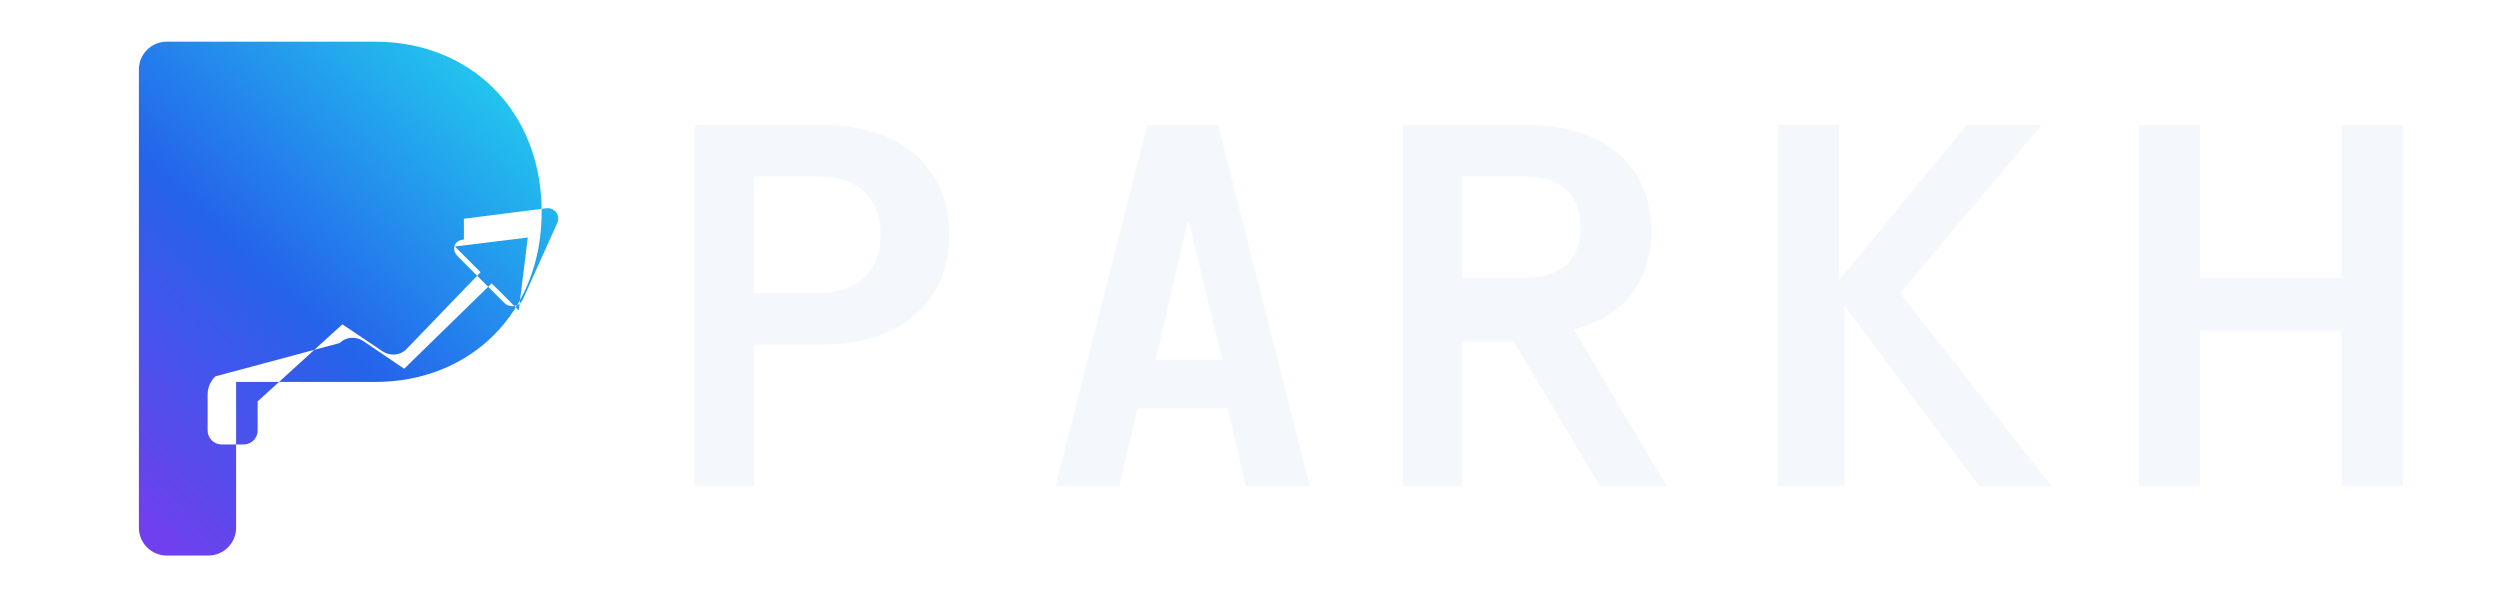
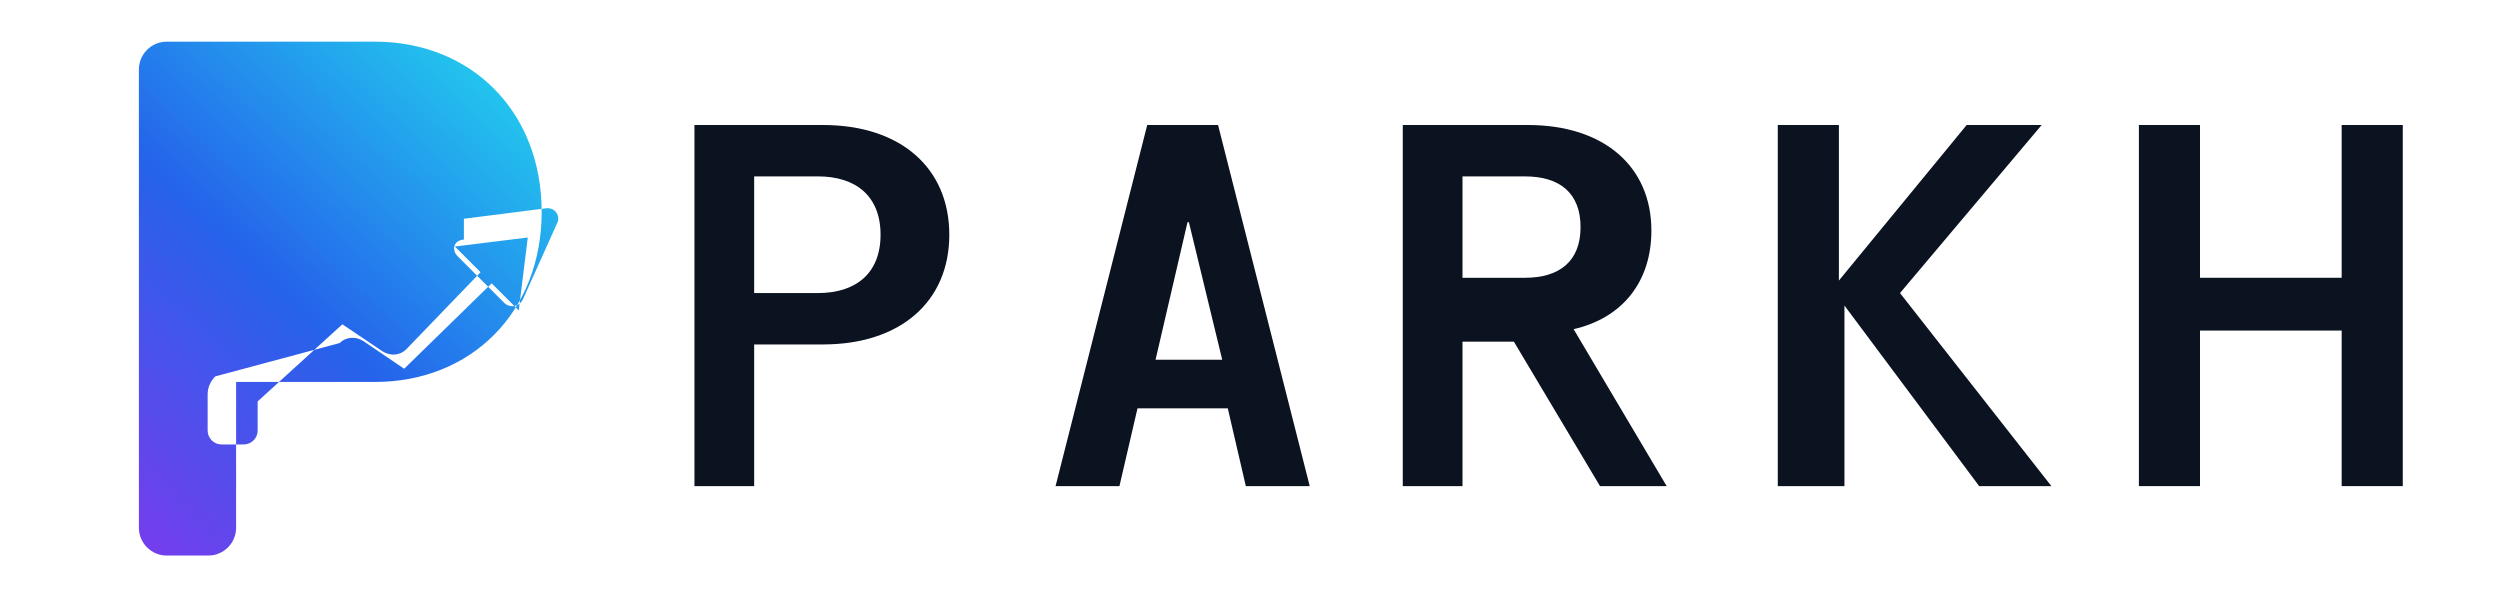
<svg xmlns="http://www.w3.org/2000/svg" viewBox="0 0 360 88" fill="none" role="img" aria-label="Parkhu">
  <defs>
    <linearGradient id="pkGrad" x1="10" y1="74" x2="74" y2="6" gradientUnits="userSpaceOnUse">
      <stop offset="0%" stop-color="#7C3AED" />
      <stop offset="48%" stop-color="#2563EB" />
      <stop offset="100%" stop-color="#22D3EE" />
    </linearGradient>
  </defs>
  <g transform="translate(4,4)">
    <path fill="url(#pkGrad)" fill-rule="evenodd" d="M16 6c0-2.2 1.8-4 4-4h30c13.8 0 24 10 24 24.5S63.8 51 50 51H30v21c0 2.2-1.8 4-4 4h-6c-2.2 0-4-1.8-4-4V6zm11 44.2c-.7.7-1.1 1.6-1.1 2.6V58c0 1.1.9 2 2 2h3.2c1.1 0 2-.9 2-2v-4.2l12.2-11.1 5.8 3.9c1.1.7 2.5.6 3.4-.3L65.2 35.2 61.5 31.5 72 30.2 70.7 40.7 66.8 36.8 54.2 49.1 48.3 45.1c-1.1-.7-2.5-.6-3.4.3L27 50.2zM62.8 27.5l11.8-1.5c1.3-.2 2.2 1.1 1.6 2.2l-4.9 10.9c-.5 1.1-1.9 1.3-2.7.5l-6.7-6.7c-.9-.9-.6-2.3.9-2.4z" />
  </g>
-   <g fill="#F4F7FB" transform="translate(100,18)">
+   <g fill="#0B1220" transform="translate(100,18)">
    <path d="M0 0h18.5c11.2 0 18.2 6.2 18.2 15.8S29.7 31.6 18.5 31.6H8.6V52H0V0zm8.6 7.4v16.8h9.2c5.4 0 9-2.8 9-8.4s-3.6-8.4-9-8.4H8.6z" />
    <path d="M52 52L65.2 0h10.2L88.6 52h-9.2l-2.6-11.2H63.8L61.2 52H52zm14.4-18.2h9.6L71.2 14h-.2l-4.6 19.8z" />
    <path d="M102 0h18c11 0 17.8 6 17.8 15.2 0 7.4-4.2 12.6-11.2 14.2L140 52h-9.6l-12.4-20.8h-7.4V52H102V0zm8.6 7.4v14.6h9c5 0 8-2.4 8-7.3s-3-7.3-8-7.3h-9z" />
    <path d="M156 0h8.8v22.4L183.2 0H194l-20.4 24.2L195.4 52h-10.4l-19.4-26V52H156V0z" />
    <path d="M208 0h8.8v22h20.4V0H246v52h-8.8V29.6H216.8V52H208V0z" />
    <path d="M260 0h8.8v33.2c0 8.6 4.6 13.2 12.4 13.2 7.8 0 12.4-4.6 12.4-13.2V0h8.8v33.2c0 14.4-9.2 22-21.2 22s-21.2-7.6-21.2-22V0z" />
  </g>
</svg>
